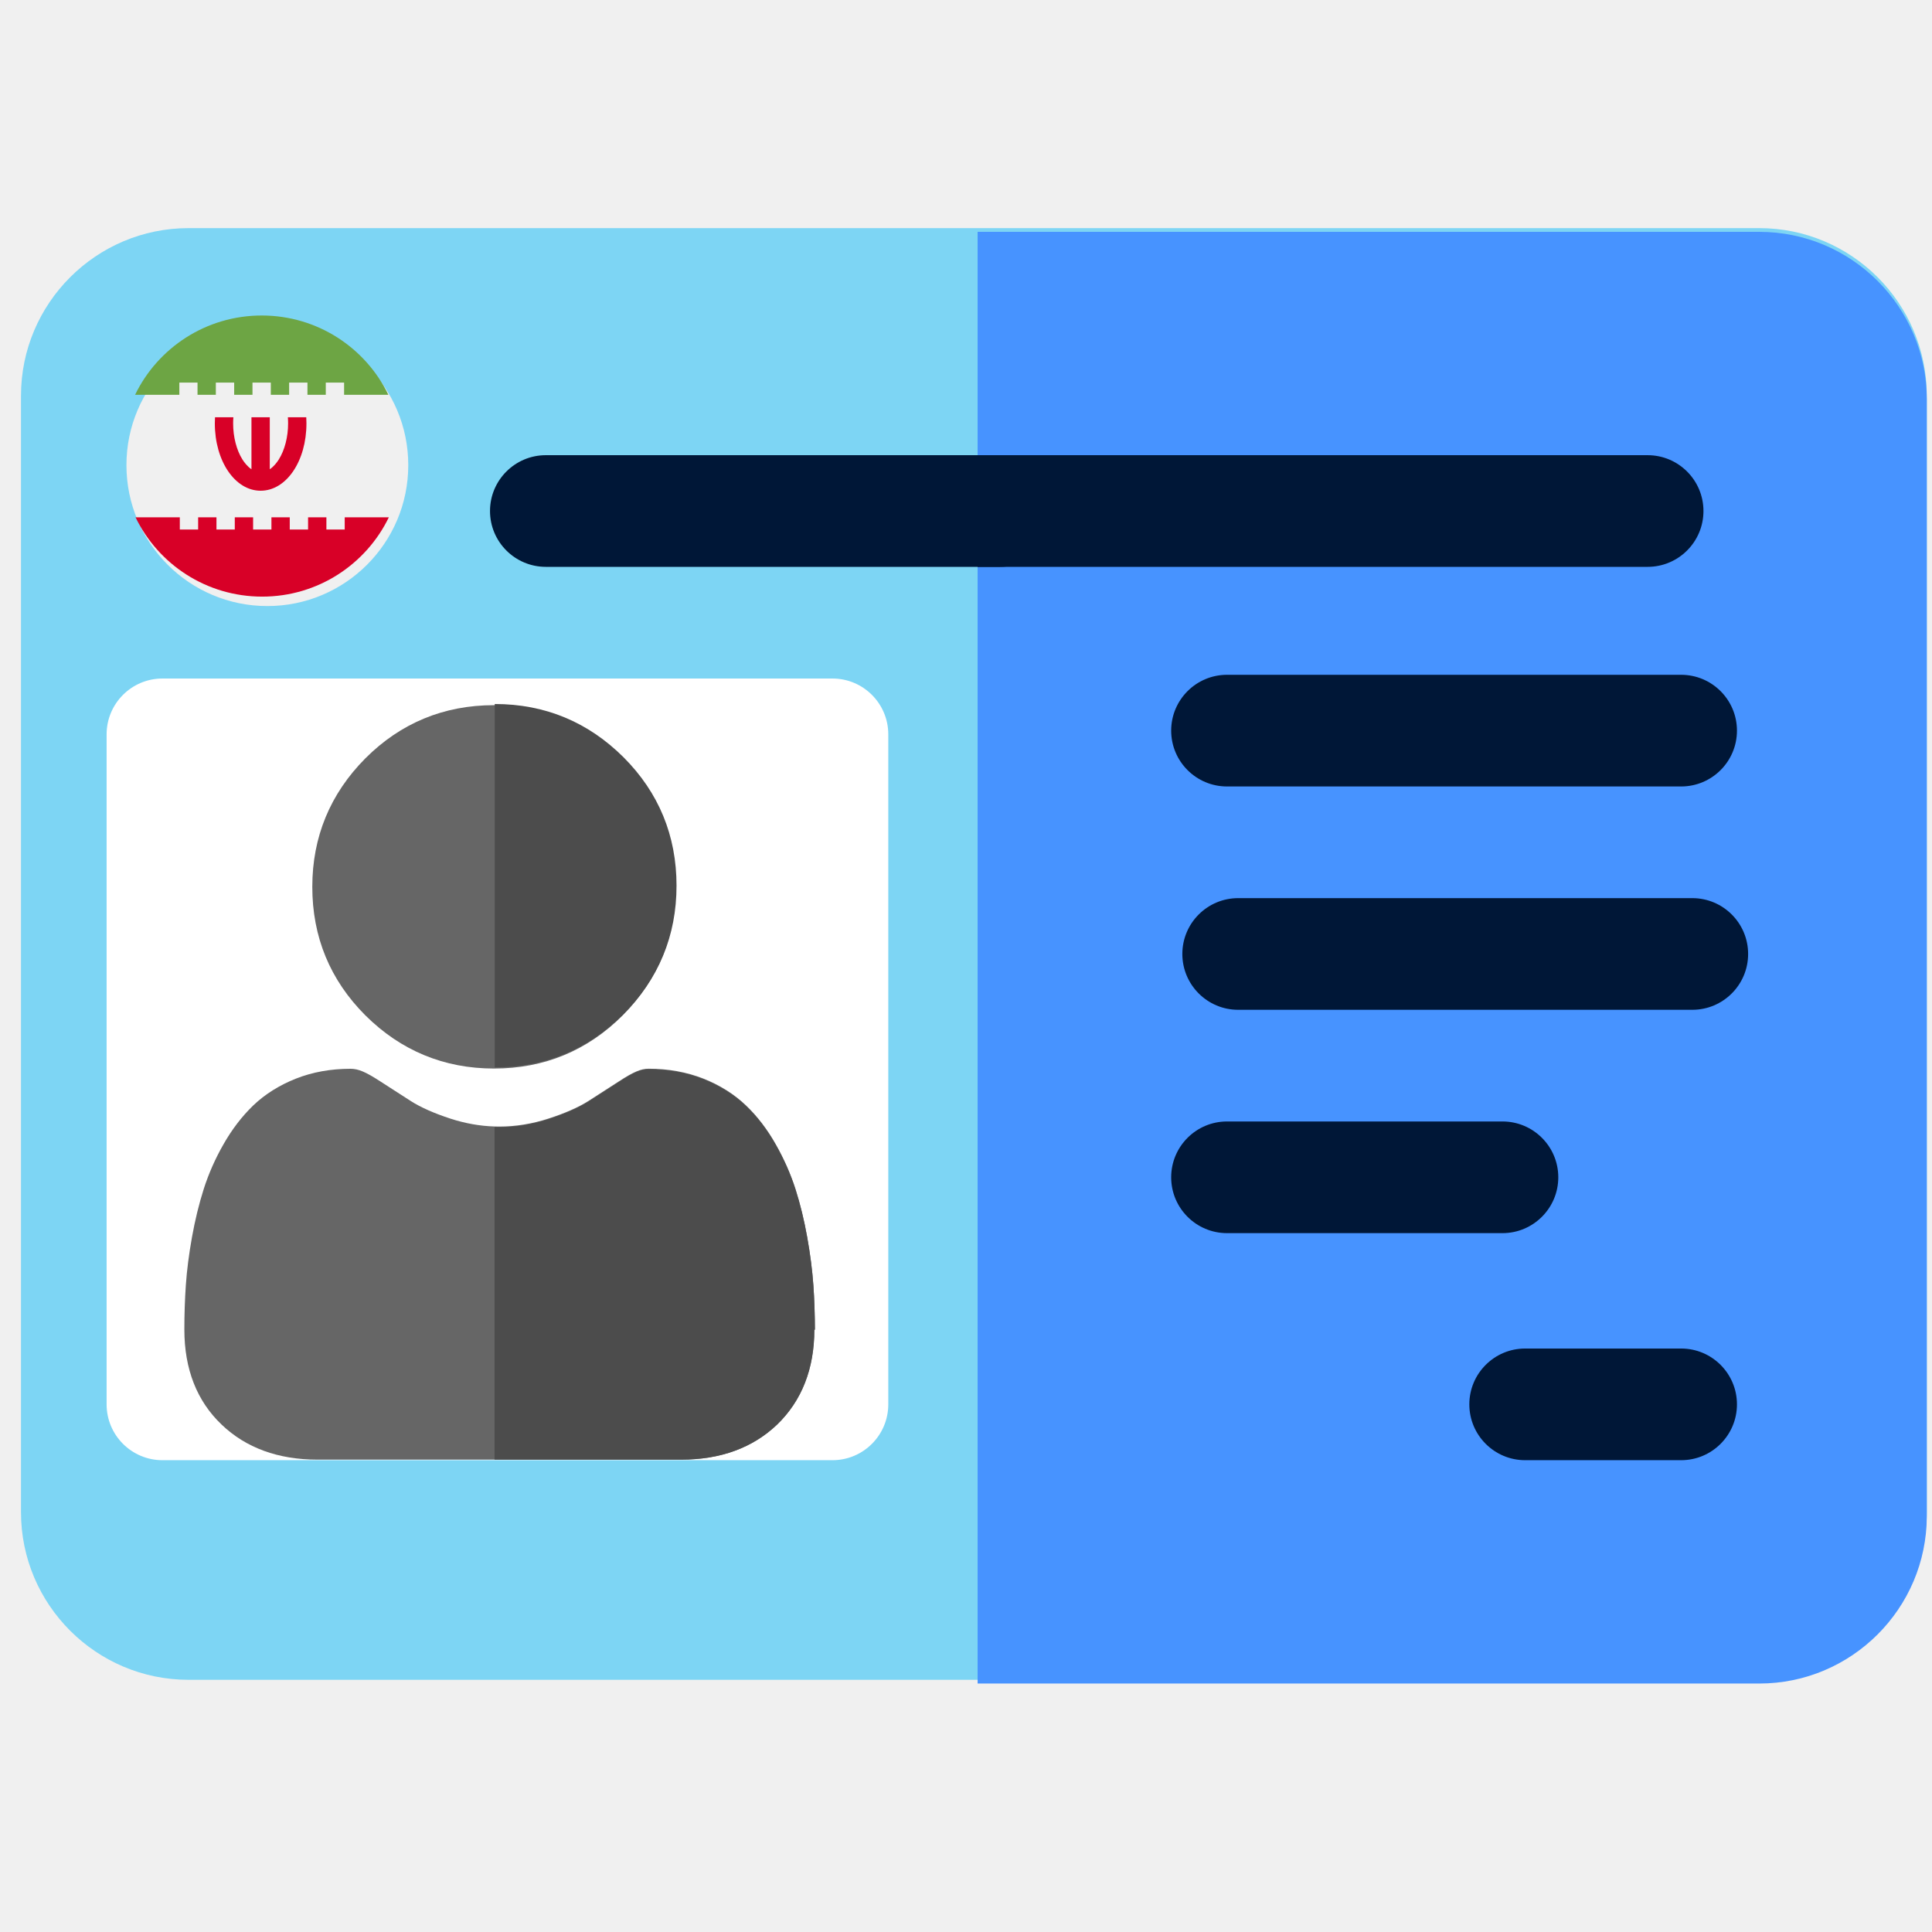
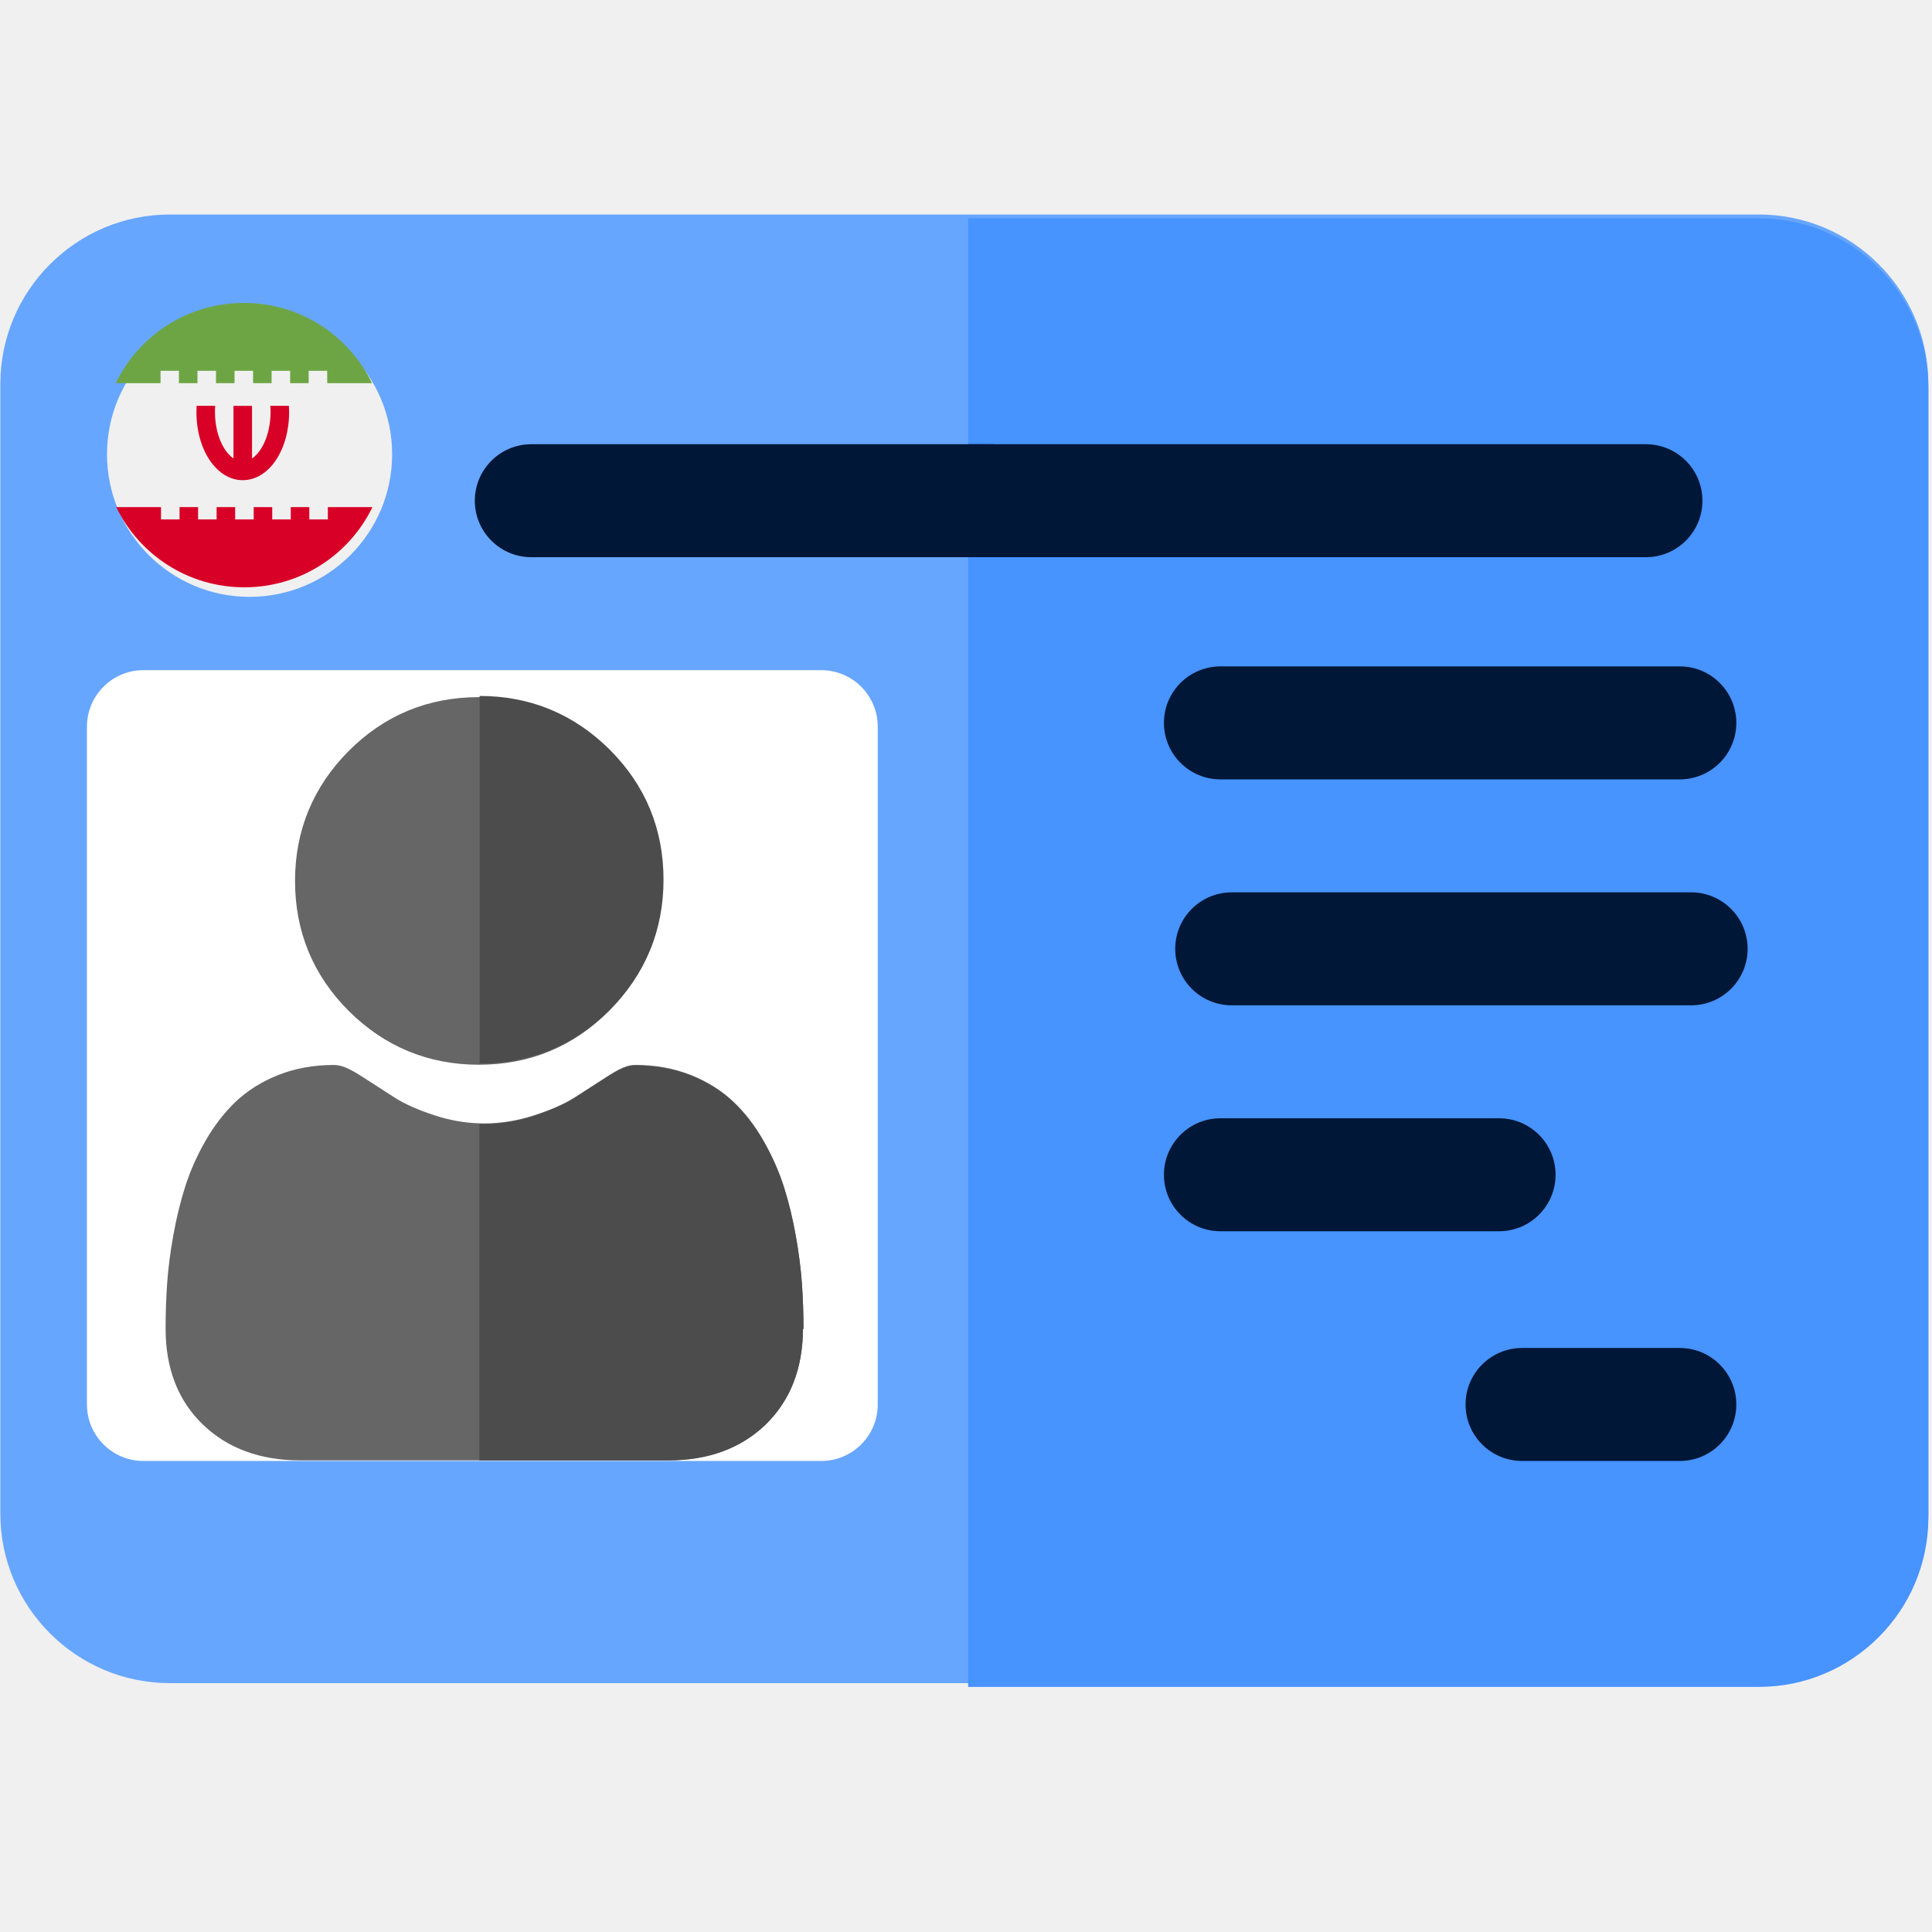
- <svg xmlns="http://www.w3.org/2000/svg" width="512" height="512" version="1.1">
-   <g transform="matrix(1.01 0 0 1.01 -1.97 48.6)">
-     <g stroke="null">
-       <g transform="matrix(1.01 0 0 1.01 -352 -682)">
-         <rect x="347" y="616" width="514" height="514" fill="none" />
-         <g display="none">
-           <rect x="348" y="617" width="512" height="512" fill="url(#gridpattern)" stroke="null" stroke-width="0" />
+ <svg xmlns="http://www.w3.org/2000/svg" width="128" height="128" version="1.1">
+   <g transform="matrix(.258 0 0 .258 -91.8 -163)">
+     <g transform="matrix(.967 0 0 .967 -1581 -1837)" stroke="null">
+       <g stroke="null">
+         <path d="m2470 3e3h-422c-24.8 0-45-20.2-45-45v-300c0-24.8 20.2-45 45-45h422c24.8 0 45 20.2 45 45v300c0 24.8-20.2 45-45 45z" fill="#7dd5f4" stroke="null" style="fill:#67a6ff" />
+       </g>
+       <path d="m2470 2611h-210v390h210c24.8 0 45-20.2 45-45v-300c0-24.8-20.2-45-45-45z" fill="#4793ff" />
+       <g fill="#001737">
+         <path d="m2449 2760h-122c-8.28 0-15-6.72-15-15s6.72-15 15-15h122c8.28 0 15 6.72 15 15s-6.72 15-15 15z" stroke="null" />
+         <path d="m2452 2820h-122c-8.28 0-15-6.72-15-15s6.72-15 15-15h122c8.28 0 15 6.72 15 15s-6.72 15-15 15z" />
+         <path d="m2266 2701h-122c-8.28 0-15-6.72-15-15s6.72-15 15-15h122c8.28 0 15 6.72 15 15s-6.72 15-15 15z" />
+         <path d="m2401 2880h-74c-8.28 0-15-6.72-15-15s6.72-15 15-15h74c8.28 0 15 6.72 15 15s-6.72 15-15 15z" stroke="null" />
+         <path d="m2449 2941h-41.9c-8.28 0-15-6.72-15-15s6.72-15 15-15h41.9c8.28 0 15 6.72 15 15s-6.72 15-15 15z" stroke="null" />
+       </g>
+       <g stroke="null">
+         <g stroke="null">
+           <path d="m2221 2941h-180c-8.28 0-15-6.72-15-15v-180c0-8.28 6.72-15 15-15h180c8.28 0 15 6.72 15 15v180c0 8.28-6.72 15-15 15z" fill="#fff" stroke="null" />
        </g>
      </g>
-       <g transform="matrix(1.01 0 0 1.01 -352 -682)">
-         <g transform="matrix(.967 0 0 .967 -1581 -1837)" stroke="null">
-           <g stroke="null">
-             <path d="m2470 3e3h-422c-24.8 0-45-20.2-45-45v-300c0-24.8 20.2-45 45-45h422c24.8 0 45 20.2 45 45v300c0 24.8-20.2 45-45 45z" fill="#7dd5f4" stroke="null" />
-           </g>
-           <path d="m2470 2611h-210v390h210c24.8 0 45-20.2 45-45v-300c0-24.8-20.2-45-45-45z" fill="#4793ff" />
-           <path d="m2449 2760h-122c-8.28 0-15-6.72-15-15s6.72-15 15-15h122c8.28 0 15 6.72 15 15s-6.72 15-15 15z" fill="#001737" stroke="null" />
-           <g fill="#001737">
-             <path d="m2452 2820h-122c-8.28 0-15-6.72-15-15s6.72-15 15-15h122c8.28 0 15 6.72 15 15s-6.72 15-15 15z" />
-             <path d="m2266 2701h-122c-8.28 0-15-6.72-15-15s6.72-15 15-15h122c8.28 0 15 6.72 15 15s-6.72 15-15 15z" />
-           </g>
-           <path d="m2401 2880h-74c-8.28 0-15-6.72-15-15s6.72-15 15-15h74c8.28 0 15 6.72 15 15s-6.72 15-15 15z" fill="#001737" stroke="null" />
-           <path d="m2449 2941h-41.9c-8.28 0-15-6.72-15-15s6.72-15 15-15h41.9c8.28 0 15 6.72 15 15s-6.72 15-15 15z" fill="#001737" stroke="null" />
-           <g stroke="null">
-             <g stroke="null">
-               <path d="m2221 2941h-180c-8.28 0-15-6.72-15-15v-180c0-8.28 6.72-15 15-15h180c8.28 0 15 6.72 15 15v180c0 8.28-6.72 15-15 15z" fill="#fff" stroke="null" />
-             </g>
-           </g>
-           <path d="m2440 2671h-180v30h180c8.28 0 15-6.72 15-15s-6.72-15-15-15z" fill="#001737" />
-         </g>
-         <path d="m526 858c0 13-4.66 24.2-13.8 33.4-9.19 9.19-20.4 13.8-33.4 13.8h-0.022c-13-4e-3 -24.2-4.66-33.4-13.8-9.19-9.19-13.8-20.4-13.8-33.4 0-13 4.66-24.2 13.8-33.4 9.18-9.18 20.4-13.8 33.4-13.8h0.022c13 0 24.2 4.66 33.4 13.8 9.19 9.19 13.8 20.4 13.8 33.4z" fill="#666" />
-         <path d="m562 973c0 10.2-3.26 18.5-9.68 24.7-6.34 6.04-14.7 9.1-24.9 9.1h-94.5c-10.2 0-18.6-3.06-24.9-9.1-6.42-6.11-9.68-14.4-9.68-24.7 0-3.94 0.13-7.84 0.391-11.6 0.265-3.83 0.801-8 1.59-12.4 0.796-4.44 1.82-8.63 3.05-12.5 1.27-3.97 2.99-7.88 5.12-11.6 2.21-3.89 4.81-7.28 7.73-10.1 3.05-2.92 6.79-5.27 11.1-6.98 4.3-1.7 9.07-2.56 14.2-2.56 2 0 3.94 0.819 7.68 3.25 2.34 1.53 5.03 3.26 8.01 5.16 2.57 1.64 6.05 3.17 10.3 4.56 3.78 1.22 7.62 1.91 11.4 2.02 0.418 0.015 0.835 0.022 1.25 0.022 4.21 0 8.47-0.69 12.7-2.05 4.3-1.39 7.79-2.92 10.4-4.56 3.01-1.92 5.7-3.66 8.01-5.16 3.74-2.44 5.68-3.26 7.68-3.26 5.1 0 9.87 0.862 14.2 2.56 4.32 1.71 8.05 4.06 11.1 6.98 2.92 2.79 5.52 6.18 7.73 10.1 2.13 3.75 3.86 7.66 5.12 11.6 1.23 3.84 2.25 8.03 3.05 12.5 0.786 4.4 1.32 8.58 1.59 12.4 0.265 3.74 0.395 7.64 0.4 11.6z" fill="#666" />
-         <path d="m479 905h-0.022v-94.5h0.022c13 0 24.2 4.66 33.4 13.8 9.19 9.19 13.8 20.4 13.8 33.4 0 13-4.66 24.2-13.8 33.4-9.19 9.19-20.4 13.8-33.4 13.8z" fill="#4c4c4c" />
-         <path d="m562 973c0 10.2-3.26 18.5-9.68 24.7-6.34 6.04-14.7 9.1-24.9 9.1h-48.5v-86.4c0.418 0.015 0.835 0.022 1.25 0.022 4.21 0 8.47-0.69 12.7-2.05 4.3-1.39 7.79-2.92 10.4-4.56 3.01-1.92 5.7-3.66 8.01-5.16 3.74-2.44 5.68-3.26 7.68-3.26 5.1 0 9.87 0.862 14.2 2.56 4.32 1.71 8.05 4.06 11.1 6.98 2.92 2.79 5.52 6.18 7.73 10.1 2.13 3.75 3.86 7.66 5.12 11.6 1.23 3.84 2.25 8.03 3.05 12.5 0.786 4.4 1.32 8.58 1.59 12.4 0.265 3.74 0.395 7.64 0.4 11.6z" fill="#4c4c4c" />
-         <circle transform="matrix(.143 0 0 .143 -10.1 -24.9)" cx="3007" cy="5408" r="256" fill="#f0f0f0" />
-         <path d="m430 736h-4.77c0.04 0.525 0.062 1.05 0.062 1.59 0 3.53-0.882 6.95-2.42 9.39-0.475 0.751-1.27 1.81-2.34 2.53v-13.5h-4.76v13.5c-1.07-0.716-1.86-1.78-2.34-2.53-1.54-2.44-2.42-5.86-2.42-9.39 0-0.532 0.022-1.06 0.062-1.59h-4.77c-0.031 0.522-0.047 1.05-0.047 1.59 0 9.79 5.23 17.5 11.9 17.5s11.9-7.67 11.9-17.5c2.8e-4 -0.536-0.016-1.06-0.047-1.59z" fill="#d80027" />
-         <path d="m397 727h4.76v3.17h4.76v-3.17h4.76v3.17h4.76v-3.17h4.76v3.17h4.76v-3.17h4.76v3.17h4.76v-3.17h4.76v3.17h11.5c-5.9-12.2-18.4-20.6-32.9-20.6s-27 8.42-32.9 20.6h11.5v-3.17z" fill="#6da544" />
-         <path d="m440 762v3.17h-4.76v-3.17h-4.76v3.17h-4.76v-3.17h-4.76v3.17h-4.76v-3.17h-4.76v3.17h-4.76v-3.17h-4.76v3.17h-4.76v-3.17h-11.5c5.9 12.2 18.4 20.6 32.9 20.6s27-8.42 32.9-20.6z" fill="#d80027" />
-       </g>
+       <path d="m2440 2671h-180v30h180c8.28 0 15-6.72 15-15s-6.72-15-15-15z" fill="#001737" />
    </g>
+     <path d="m526 858c0 13-4.66 24.2-13.8 33.4-9.19 9.19-20.4 13.8-33.4 13.8h-0.022c-13-4e-3 -24.2-4.66-33.4-13.8-9.19-9.19-13.8-20.4-13.8-33.4s4.66-24.2 13.8-33.4c9.18-9.18 20.4-13.8 33.4-13.8h0.022c13 0 24.2 4.66 33.4 13.8 9.19 9.19 13.8 20.4 13.8 33.4z" fill="#666" />
+     <path d="m562 973c0 10.2-3.26 18.5-9.68 24.7-6.34 6.04-14.7 9.1-24.9 9.1h-94.5c-10.2 0-18.6-3.06-24.9-9.1-6.42-6.11-9.68-14.4-9.68-24.7 0-3.94 0.13-7.84 0.391-11.6 0.265-3.83 0.801-8 1.59-12.4 0.796-4.44 1.82-8.63 3.05-12.5 1.27-3.97 2.99-7.88 5.12-11.6 2.21-3.89 4.81-7.28 7.73-10.1 3.05-2.92 6.79-5.27 11.1-6.98 4.3-1.7 9.07-2.56 14.2-2.56 2 0 3.94 0.819 7.68 3.25 2.34 1.53 5.03 3.26 8.01 5.16 2.57 1.64 6.05 3.17 10.3 4.56 3.78 1.22 7.62 1.91 11.4 2.02 0.418 0.015 0.835 0.022 1.25 0.022 4.21 0 8.47-0.69 12.7-2.05 4.3-1.39 7.79-2.92 10.4-4.56 3.01-1.92 5.7-3.66 8.01-5.16 3.74-2.44 5.68-3.26 7.68-3.26 5.1 0 9.87 0.862 14.2 2.56 4.32 1.71 8.05 4.06 11.1 6.98 2.92 2.79 5.52 6.18 7.73 10.1 2.13 3.75 3.86 7.66 5.12 11.6 1.23 3.84 2.25 8.03 3.05 12.5 0.786 4.4 1.32 8.58 1.59 12.4 0.265 3.74 0.395 7.64 0.4 11.6z" fill="#666" />
+     <path d="m479 905h-0.022v-94.5h0.022c13 0 24.2 4.66 33.4 13.8 9.19 9.19 13.8 20.4 13.8 33.4s-4.66 24.2-13.8 33.4c-9.19 9.19-20.4 13.8-33.4 13.8z" fill="#4c4c4c" />
+     <path d="m562 973c0 10.2-3.26 18.5-9.68 24.7-6.34 6.04-14.7 9.1-24.9 9.1h-48.5v-86.4c0.418 0.015 0.835 0.022 1.25 0.022 4.21 0 8.47-0.69 12.7-2.05 4.3-1.39 7.79-2.92 10.4-4.56 3.01-1.92 5.7-3.66 8.01-5.16 3.74-2.44 5.68-3.26 7.68-3.26 5.1 0 9.87 0.862 14.2 2.56 4.32 1.71 8.05 4.06 11.1 6.98 2.92 2.79 5.52 6.18 7.73 10.1 2.13 3.75 3.86 7.66 5.12 11.6 1.23 3.84 2.25 8.03 3.05 12.5 0.786 4.4 1.32 8.58 1.59 12.4 0.265 3.74 0.395 7.64 0.4 11.6z" fill="#4c4c4c" />
+     <circle transform="matrix(.143 0 0 .143 -10.1 -24.9)" cx="3007" cy="5408" r="256" fill="#f0f0f0" />
+     <path d="m430 736h-4.77c0.04 0.525 0.062 1.05 0.062 1.59 0 3.53-0.882 6.95-2.42 9.39-0.475 0.751-1.27 1.81-2.34 2.53v-13.5h-4.76v13.5c-1.07-0.716-1.86-1.78-2.34-2.53-1.54-2.44-2.42-5.86-2.42-9.39 0-0.532 0.022-1.06 0.062-1.59h-4.77c-0.031 0.522-0.047 1.05-0.047 1.59 0 9.79 5.23 17.5 11.9 17.5s11.9-7.67 11.9-17.5c2.8e-4 -0.536-0.016-1.06-0.047-1.59z" fill="#d80027" />
+     <path d="m397 727h4.76v3.17h4.76v-3.17h4.76v3.17h4.76v-3.17h4.76v3.17h4.76v-3.17h4.76v3.17h4.76v-3.17h4.76v3.17h11.5c-5.9-12.2-18.4-20.6-32.9-20.6s-27 8.42-32.9 20.6h11.5v-3.17z" fill="#6da544" />
+     <path d="m440 762v3.17h-4.76v-3.17h-4.76v3.17h-4.76v-3.17h-4.76v3.17h-4.76v-3.17h-4.76v3.17h-4.76v-3.17h-4.76v3.17h-4.76v-3.17h-11.5c5.9 12.2 18.4 20.6 32.9 20.6s27-8.42 32.9-20.6z" fill="#d80027" />
  </g>
</svg>
